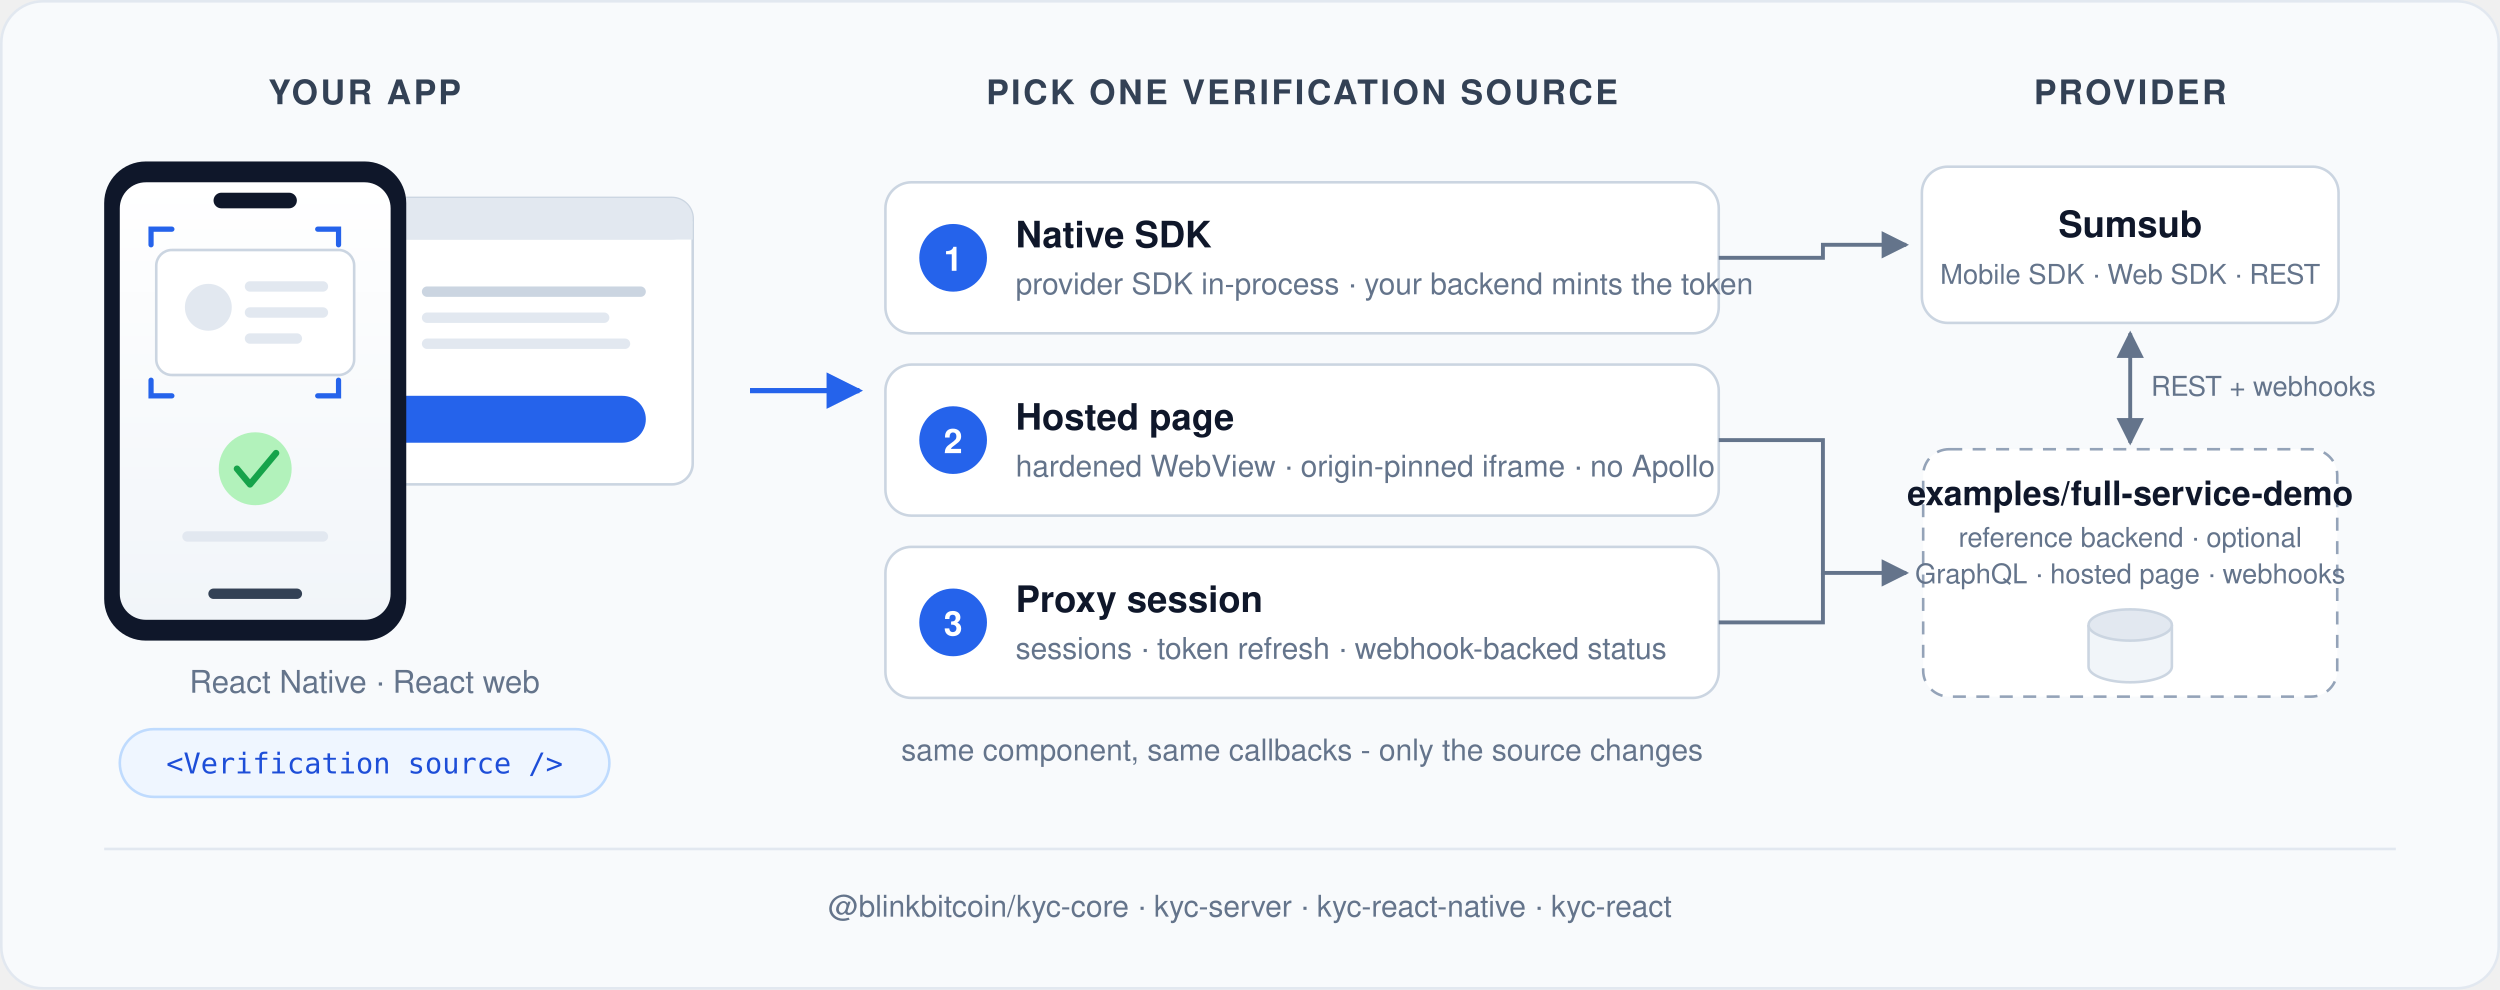
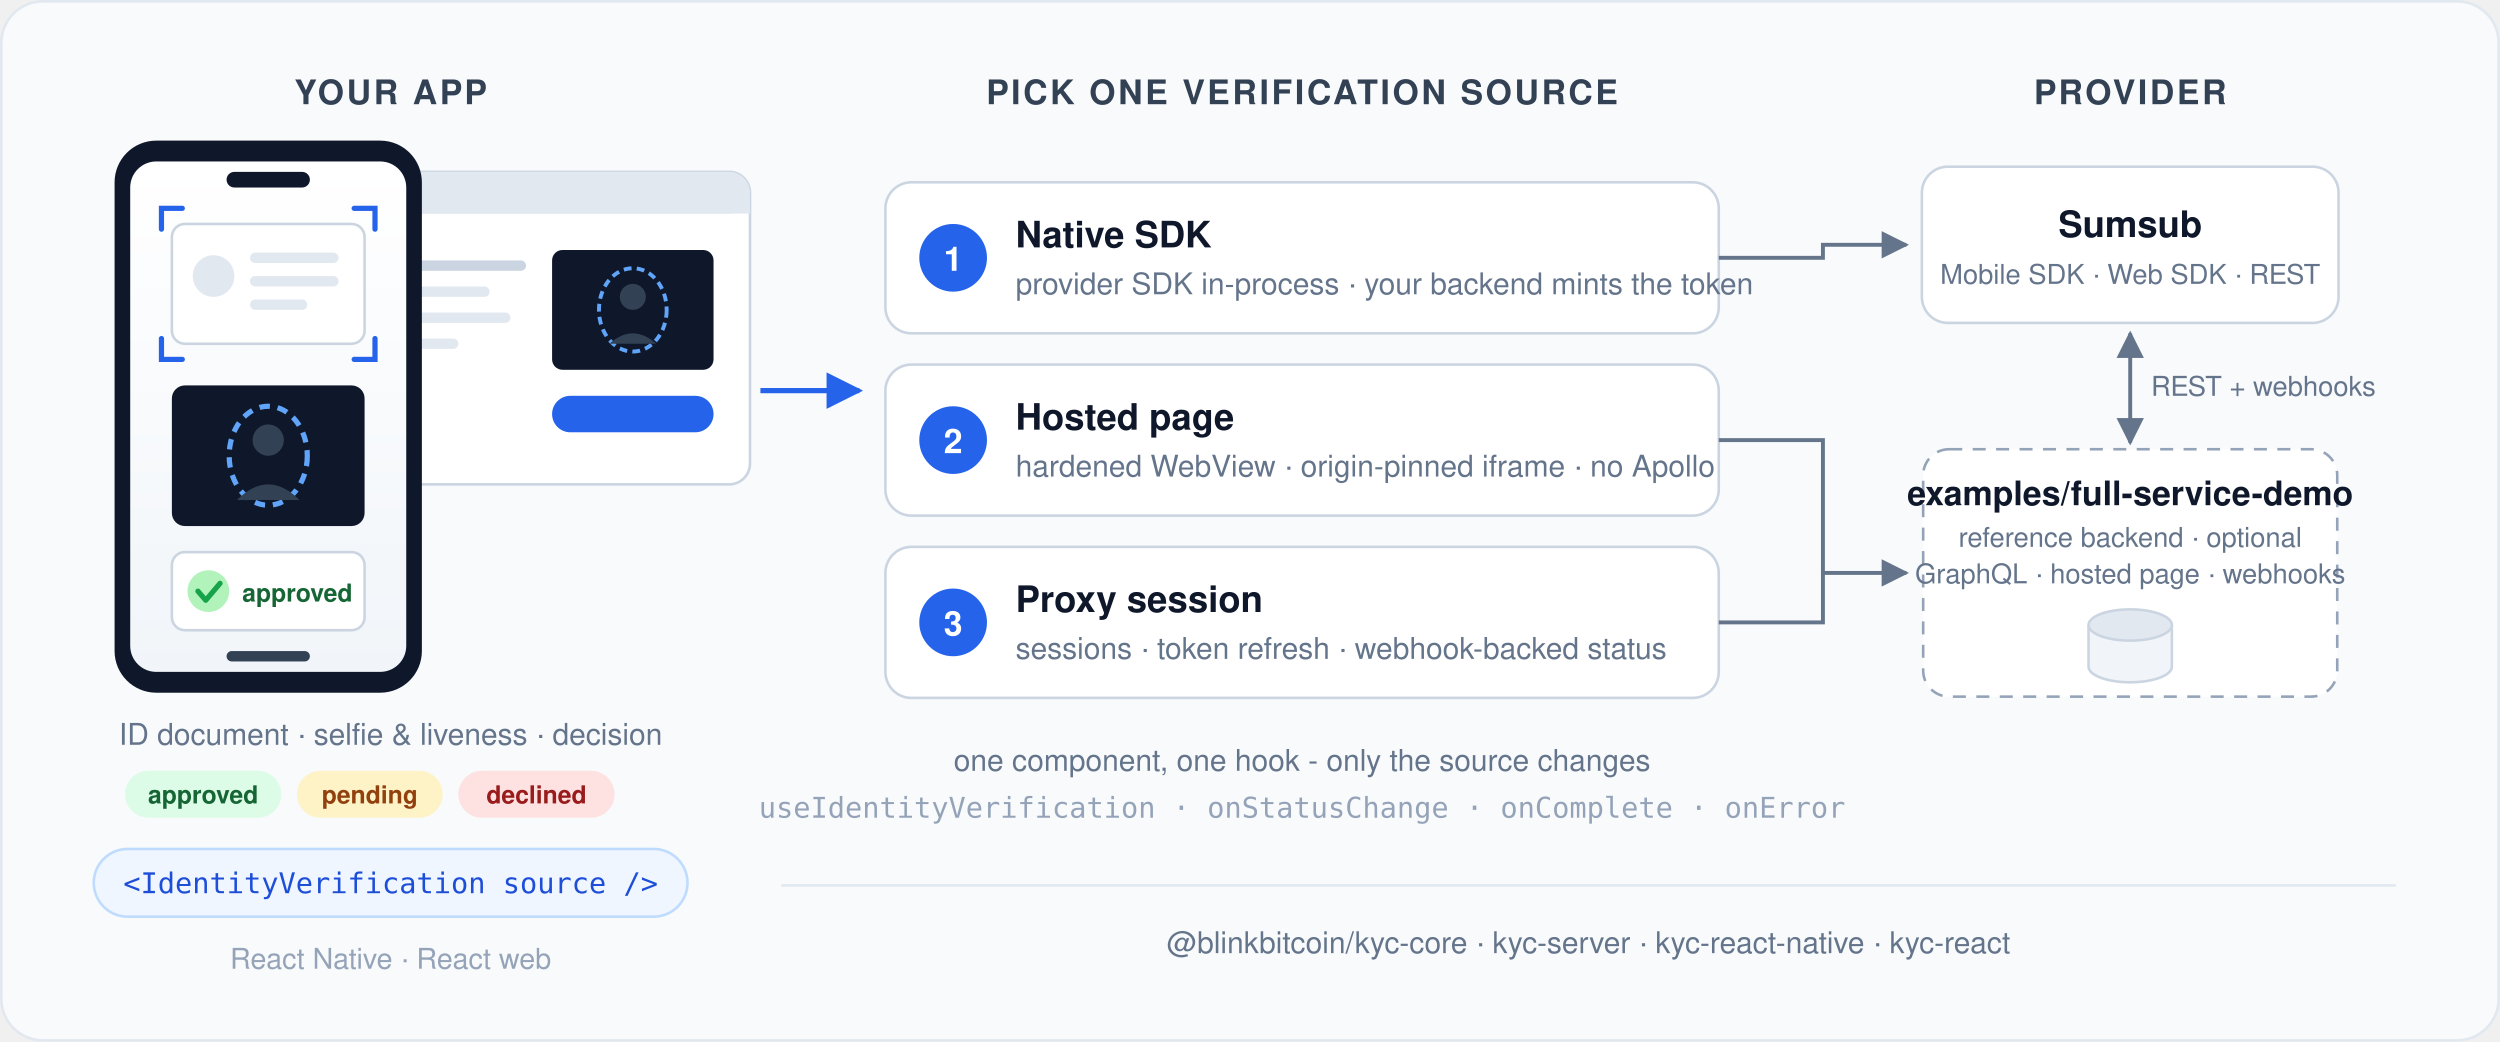
- <svg xmlns="http://www.w3.org/2000/svg" width="960" height="380" viewBox="0 0 960 380" font-family="-apple-system, BlinkMacSystemFont, 'Segoe UI', Helvetica, Arial, sans-serif" role="img" aria-label="Your React Native or React web app renders one Verification component. A VerificationSource picks one of three modes: the native provider SDK in-process, a hosted page embedded in a hardened WebView or origin-pinned iframe, or a proxy session on the reference backend. The two backend-backed modes go through the optional examples/full-service-demo service, and every mode ends at Sumsub.">
+ <svg xmlns="http://www.w3.org/2000/svg" width="960" height="400" viewBox="0 0 960 400" font-family="-apple-system, BlinkMacSystemFont, 'Segoe UI', Helvetica, Arial, sans-serif" role="img" aria-label="Your React Native or React web app renders one IdentityVerification component. The end user photographs an ID document, takes a selfie with a liveness check, and gets a verdict: approved, pending or declined. A VerificationSource picks one of three modes: the native provider SDK in-process, a hosted page embedded in a hardened WebView or origin-pinned iframe, or a proxy session on the reference backend. The two backend-backed modes go through the optional examples/full-service-demo service, and every mode ends at Sumsub.">
  <defs>
    <marker id="arrow" viewBox="0 0 10 10" refX="9" refY="5" markerWidth="7" markerHeight="7" orient="auto-start-reverse">
      <path d="M0 0 L10 5 L0 10 z" fill="#64748b" />
    </marker>
    <marker id="arrowBlue" viewBox="0 0 10 10" refX="9" refY="5" markerWidth="7" markerHeight="7" orient="auto-start-reverse">
      <path d="M0 0 L10 5 L0 10 z" fill="#2563eb" />
    </marker>
    <linearGradient id="screen" x1="0" y1="0" x2="0" y2="1">
      <stop offset="0" stop-color="#ffffff" />
      <stop offset="1" stop-color="#f1f5f9" />
    </linearGradient>
  </defs>
-   <rect x="0.5" y="0.5" width="959" height="379" rx="16" fill="#f8fafc" stroke="#e2e8f0" />
-   <text x="140" y="40" text-anchor="middle" font-size="13" font-weight="700" fill="#334155" letter-spacing="1">YOUR APP</text>
-   <g transform="translate(96 76)">
-     <rect x="0" y="0" width="170" height="110" rx="8" fill="#ffffff" stroke="#cbd5e1" />
-     <rect x="0" y="0" width="170" height="16" rx="8" fill="#e2e8f0" />
-     <rect x="0" y="9" width="170" height="7" fill="#e2e8f0" />
+   <rect x="0.5" y="0.5" width="959" height="399" rx="16" fill="#f8fafc" stroke="#e2e8f0" />
+   <text x="150" y="40" text-anchor="middle" text-rendering="geometricPrecision" font-size="13" font-weight="700" fill="#334155" letter-spacing="1">YOUR APP</text>
+   <g transform="translate(112 66)">
+     <rect x="0" y="0" width="176" height="120" rx="8" fill="#ffffff" stroke="#cbd5e1" />
+     <rect x="0" y="0" width="176" height="16" rx="8" fill="#e2e8f0" />
+     <rect x="0" y="9" width="176" height="7" fill="#e2e8f0" />
    <circle cx="11" cy="8" r="3" fill="#f87171" />
    <circle cx="21" cy="8" r="3" fill="#fbbf24" />
    <circle cx="31" cy="8" r="3" fill="#34d399" />
-     <rect x="18" y="34" width="38" height="26" rx="3" fill="#eff6ff" stroke="#bfdbfe" />
-     <circle cx="28" cy="44" r="5" fill="#bfdbfe" />
-     <rect x="36" y="40" width="14" height="3" rx="1.5" fill="#bfdbfe" />
-     <rect x="36" y="47" width="14" height="3" rx="1.5" fill="#bfdbfe" />
-     <rect x="66" y="34" width="86" height="4" rx="2" fill="#cbd5e1" />
-     <rect x="66" y="44" width="72" height="4" rx="2" fill="#e2e8f0" />
-     <rect x="66" y="54" width="80" height="4" rx="2" fill="#e2e8f0" />
-     <rect x="18" y="76" width="134" height="18" rx="9" fill="#2563eb" />
+     <rect x="100" y="30" width="62" height="46" rx="4" fill="#0f172a" />
+     <ellipse cx="131" cy="53" rx="13" ry="16" fill="none" stroke="#60a5fa" stroke-width="1.5" stroke-dasharray="3 2" />
+     <circle cx="131" cy="48" r="5" fill="#334155" />
+     <path d="M122 66 Q131 58 140 66" fill="#334155" />
+     <rect x="100" y="86" width="62" height="14" rx="7" fill="#2563eb" />
+     <rect x="14" y="34" width="76" height="4" rx="2" fill="#cbd5e1" />
+     <rect x="14" y="44" width="62" height="4" rx="2" fill="#e2e8f0" />
+     <rect x="14" y="54" width="70" height="4" rx="2" fill="#e2e8f0" />
+     <rect x="14" y="64" width="50" height="4" rx="2" fill="#e2e8f0" />
  </g>
-   <g transform="translate(40 62)">
-     <rect x="0" y="0" width="116" height="184" rx="16" fill="#0f172a" />
-     <rect x="6" y="8" width="104" height="168" rx="10" fill="url(#screen)" />
-     <rect x="42" y="12" width="32" height="6" rx="3" fill="#0f172a" />
-     <rect x="20" y="34" width="76" height="48" rx="6" fill="#ffffff" stroke="#cbd5e1" />
-     <circle cx="40" cy="56" r="9" fill="#e2e8f0" />
-     <rect x="54" y="46" width="32" height="4" rx="2" fill="#e2e8f0" />
-     <rect x="54" y="56" width="32" height="4" rx="2" fill="#e2e8f0" />
-     <rect x="54" y="66" width="22" height="4" rx="2" fill="#e2e8f0" />
-     <path d="M18 32 V26 H26 M90 32 V26 H82 M18 84 V90 H26 M90 84 V90 H82" fill="none" stroke="#2563eb" stroke-width="2" stroke-linecap="round" />
-     <circle cx="58" cy="118" r="14" fill="#b2f2bb" />
-     <path d="M51 118 L56 124 L66 112" fill="none" stroke="#16a34a" stroke-width="2.5" stroke-linecap="round" stroke-linejoin="round" />
-     <rect x="30" y="142" width="56" height="4" rx="2" fill="#e2e8f0" />
-     <rect x="40" y="164" width="36" height="4" rx="2" fill="#334155" />
+   <g transform="translate(44 54)">
+     <rect x="0" y="0" width="118" height="212" rx="16" fill="#0f172a" />
+     <rect x="6" y="8" width="106" height="196" rx="10" fill="url(#screen)" />
+     <rect x="43" y="12" width="32" height="6" rx="3" fill="#0f172a" />
+     <rect x="22" y="32" width="74" height="46" rx="5" fill="#ffffff" stroke="#cbd5e1" />
+     <circle cx="38" cy="52" r="8" fill="#e2e8f0" />
+     <rect x="52" y="43" width="34" height="4" rx="2" fill="#e2e8f0" />
+     <rect x="52" y="52" width="34" height="4" rx="2" fill="#e2e8f0" />
+     <rect x="52" y="61" width="22" height="4" rx="2" fill="#e2e8f0" />
+     <path d="M18 34 V26 H26 M100 34 V26 H92 M18 76 V84 H26 M100 76 V84 H92" fill="none" stroke="#2563eb" stroke-width="2" stroke-linecap="round" />
+     <rect x="22" y="94" width="74" height="54" rx="5" fill="#0f172a" />
+     <ellipse cx="59" cy="121" rx="15" ry="19" fill="none" stroke="#60a5fa" stroke-width="2" stroke-dasharray="4 3" />
+     <circle cx="59" cy="115" r="6" fill="#334155" />
+     <path d="M47 138 Q59 126 71 138" fill="#334155" />
+     <rect x="22" y="158" width="74" height="30" rx="5" fill="#ffffff" stroke="#cbd5e1" />
+     <circle cx="36" cy="173" r="8" fill="#b2f2bb" />
+     <path d="M32 173 L35 176.5 L40.5 170" fill="none" stroke="#16a34a" stroke-width="2" stroke-linecap="round" stroke-linejoin="round" />
+     <text x="49" y="177" font-size="9.5" font-weight="700" fill="#166534">approved</text>
+     <rect x="43" y="196" width="32" height="4" rx="2" fill="#334155" />
  </g>
-   <text x="140" y="266" text-anchor="middle" font-size="12" fill="#64748b">React Native · React web</text>
-   <g transform="translate(46 280)">
-     <rect x="0" y="0" width="188" height="26" rx="13" fill="#eff6ff" stroke="#bfdbfe" />
-     <text x="94" y="17" text-anchor="middle" font-size="11" fill="#1d4ed8" font-family="ui-monospace, SFMono-Regular, Menlo, Consolas, monospace">&lt;Verification source /&gt;</text>
+   <text x="150" y="286" text-anchor="middle" font-size="11.5" fill="#64748b">ID document · selfie &amp; liveness · decision</text>
+   <g transform="translate(48 296)">
+     <rect x="0" y="0" width="60" height="18" rx="9" fill="#dcfce7" />
+     <text x="30" y="12.5" text-anchor="middle" font-size="9.5" font-weight="600" fill="#166534">approved</text>
+     <rect x="66" y="0" width="56" height="18" rx="9" fill="#fef3c7" />
+     <text x="94" y="12.5" text-anchor="middle" font-size="9.5" font-weight="600" fill="#92400e">pending</text>
+     <rect x="128" y="0" width="60" height="18" rx="9" fill="#fee2e2" />
+     <text x="158" y="12.5" text-anchor="middle" font-size="9.5" font-weight="600" fill="#991b1b">declined</text>
  </g>
+   <g transform="translate(36 326)">
+     <rect x="0" y="0" width="228" height="26" rx="13" fill="#eff6ff" stroke="#bfdbfe" />
+     <text x="114" y="17" text-anchor="middle" font-size="11" fill="#1d4ed8" font-family="ui-monospace, SFMono-Regular, Menlo, Consolas, monospace">&lt;IdentityVerification source /&gt;</text>
+   </g>
+   <text x="150" y="372" text-anchor="middle" font-size="11" fill="#94a3b8">React Native · React web</text>
  <text x="500" y="40" text-anchor="middle" font-size="13" font-weight="700" fill="#334155" letter-spacing="1">PICK ONE VERIFICATION SOURCE</text>
  <g transform="translate(340 70)">
    <rect x="0" y="0" width="320" height="58" rx="10" fill="#ffffff" stroke="#cbd5e1" />
    <circle cx="26" cy="29" r="13" fill="#2563eb" />
    <text x="26" y="34" text-anchor="middle" font-size="13" font-weight="700" fill="#ffffff">1</text>
    <text x="50" y="25" font-size="14" font-weight="700" fill="#0f172a">Native SDK</text>
    <text x="50" y="43" font-size="11.5" fill="#64748b">provider SDK in-process · your backend mints the token</text>
  </g>
  <g transform="translate(340 140)">
    <rect x="0" y="0" width="320" height="58" rx="10" fill="#ffffff" stroke="#cbd5e1" />
    <circle cx="26" cy="29" r="13" fill="#2563eb" />
    <text x="26" y="34" text-anchor="middle" font-size="13" font-weight="700" fill="#ffffff">2</text>
    <text x="50" y="25" font-size="14" font-weight="700" fill="#0f172a">Hosted page</text>
    <text x="50" y="43" font-size="11.5" fill="#64748b">hardened WebView · origin-pinned iframe · no Apollo</text>
  </g>
  <g transform="translate(340 210)">
    <rect x="0" y="0" width="320" height="58" rx="10" fill="#ffffff" stroke="#cbd5e1" />
    <circle cx="26" cy="29" r="13" fill="#2563eb" />
    <text x="26" y="34" text-anchor="middle" font-size="13" font-weight="700" fill="#ffffff">3</text>
    <text x="50" y="25" font-size="14" font-weight="700" fill="#0f172a">Proxy session</text>
    <text x="50" y="43" font-size="11.5" fill="#64748b">sessions · token refresh · webhook-backed status</text>
  </g>
-   <text x="500" y="292" text-anchor="middle" font-size="11.5" fill="#64748b">same component, same callbacks - only the source changes</text>
+   <text x="500" y="296" text-anchor="middle" font-size="11.5" fill="#64748b">one component, one hook - only the source changes</text>
+   <text x="500" y="314" text-anchor="middle" font-size="11" fill="#94a3b8" font-family="ui-monospace, SFMono-Regular, Menlo, Consolas, monospace">useIdentityVerification · onStatusChange · onComplete · onError</text>
  <text x="818" y="40" text-anchor="middle" font-size="13" font-weight="700" fill="#334155" letter-spacing="1">PROVIDER</text>
  <g transform="translate(738 64)">
    <rect x="0" y="0" width="160" height="60" rx="10" fill="#ffffff" stroke="#cbd5e1" />
    <text x="80" y="27" text-anchor="middle" font-size="14" font-weight="700" fill="#0f172a">Sumsub</text>
    <text x="80" y="45" text-anchor="middle" font-size="10.5" fill="#64748b">Mobile SDK · Web SDK · REST</text>
  </g>
  <g transform="translate(738 172)">
    <rect x="0.5" y="0.5" width="159" height="95" rx="10" fill="#ffffff" stroke="#94a3b8" stroke-dasharray="5 4" />
    <text x="80" y="22" text-anchor="middle" font-size="13" font-weight="700" fill="#0f172a">examples/full-service-demo</text>
    <text x="80" y="38" text-anchor="middle" font-size="10.5" fill="#64748b">reference backend · optional</text>
    <text x="80" y="52" text-anchor="middle" font-size="10.5" fill="#64748b">GraphQL · hosted page · webhooks</text>
    <g transform="translate(64 62)">
      <path d="M0 6 V22 A16 6 0 0 0 32 22 V6" fill="#f1f5f9" stroke="#cbd5e1" />
      <ellipse cx="16" cy="6" rx="16" ry="6" fill="#e2e8f0" stroke="#cbd5e1" />
    </g>
  </g>
-   <line x1="288" y1="150" x2="330" y2="150" stroke="#2563eb" stroke-width="2" marker-end="url(#arrowBlue)" />
+   <line x1="292" y1="150" x2="330" y2="150" stroke="#2563eb" stroke-width="2" marker-end="url(#arrowBlue)" />
  <path d="M660 99 H700 V94 H732" fill="none" stroke="#64748b" stroke-width="1.5" marker-end="url(#arrow)" />
  <path d="M660 169 H700 V220 H732" fill="none" stroke="#64748b" stroke-width="1.5" marker-end="url(#arrow)" />
  <path d="M660 239 H700 V220" fill="none" stroke="#64748b" stroke-width="1.5" />
  <line x1="818" y1="170" x2="818" y2="128" stroke="#64748b" stroke-width="1.5" marker-start="url(#arrow)" marker-end="url(#arrow)" />
  <text x="826" y="152" font-size="10.5" fill="#64748b">REST + webhooks</text>
-   <line x1="40" y1="326" x2="920" y2="326" stroke="#e2e8f0" />
-   <text x="480" y="352" text-anchor="middle" font-size="11.5" fill="#64748b">@blinkbitcoin/kyc-core · kyc-server · kyc-react-native · kyc-react</text>
+   <line x1="300" y1="340" x2="920" y2="340" stroke="#e2e8f0" />
+   <text x="610" y="366" text-anchor="middle" font-size="11.5" fill="#64748b">@blinkbitcoin/kyc-core · kyc-server · kyc-react-native · kyc-react</text>
</svg>
